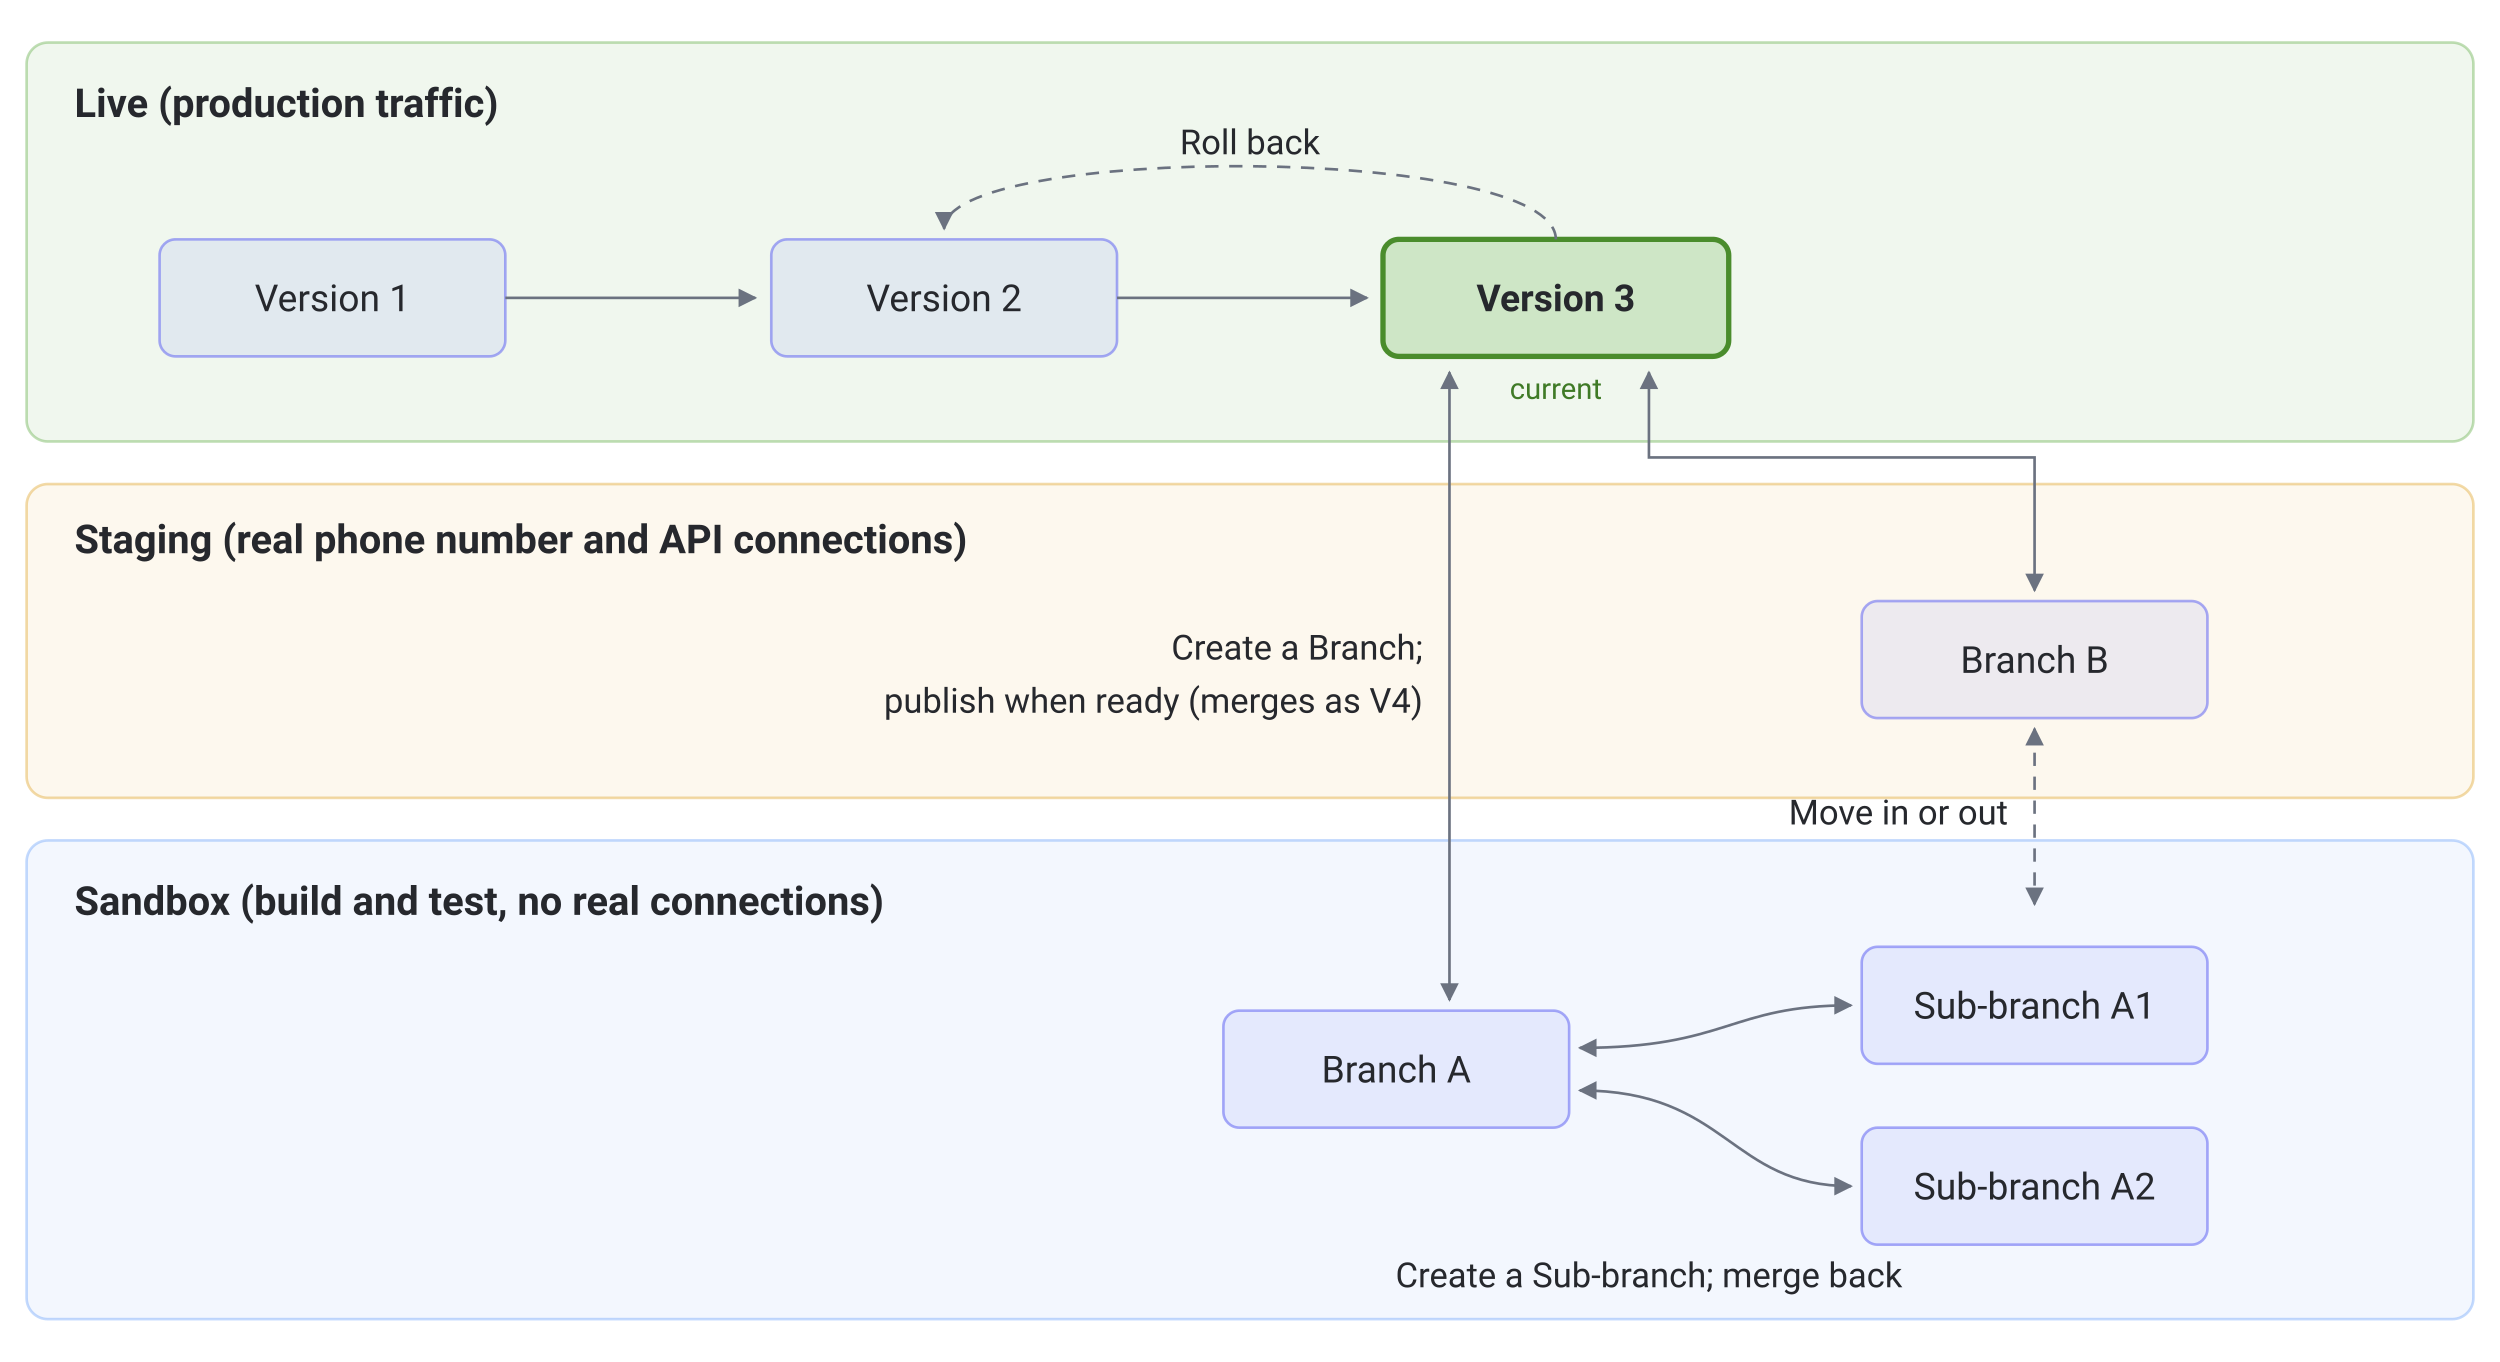
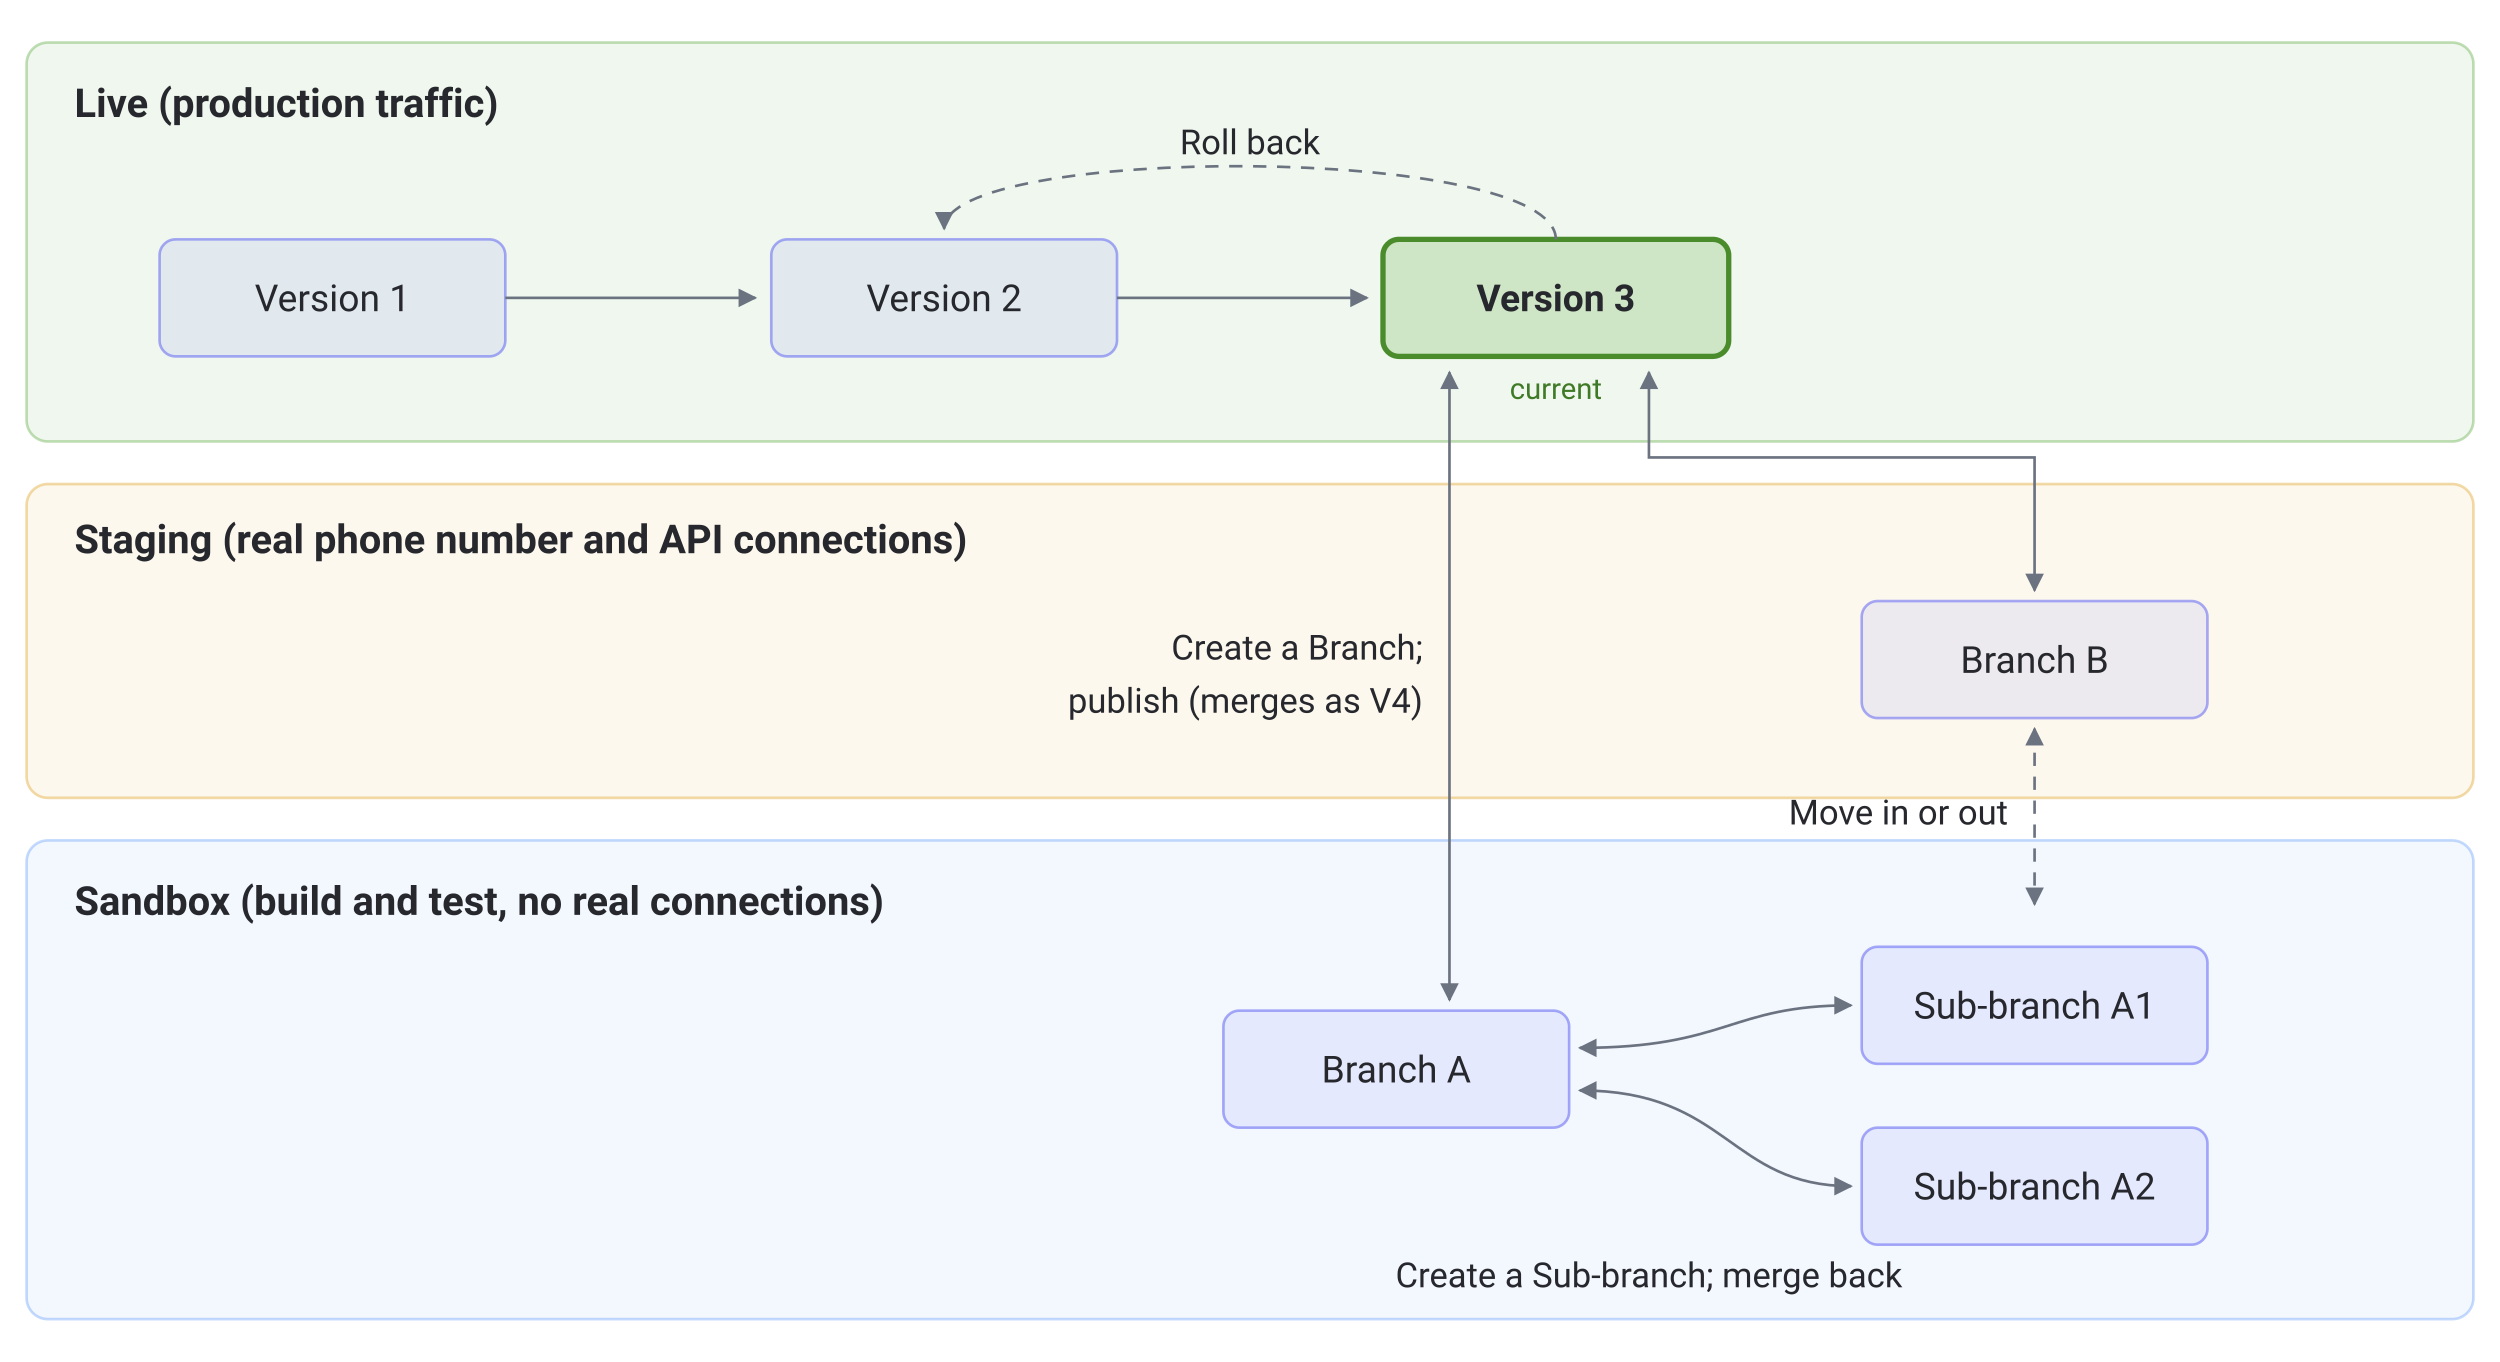
<svg xmlns="http://www.w3.org/2000/svg" viewBox="0 0 940 512" font-family="ui-sans-serif, system-ui, -apple-system, 'Segoe UI', Roboto, Helvetica, Arial, sans-serif">
  <defs>
    <marker id="arr" viewBox="0 0 10 10" refX="9" refY="5" markerWidth="7" markerHeight="7" orient="auto-start-reverse">
      <path d="M 0 0 L 10 5 L 0 10 z" fill="#6b7280" />
    </marker>
  </defs>
  <rect x="10" y="16" width="920" height="150" rx="8" fill="rgba(74,160,44,0.08)" stroke="rgba(74,160,44,0.35)" />
  <rect x="10" y="182" width="920" height="118" rx="8" fill="rgba(217,150,6,0.07)" stroke="rgba(217,150,6,0.35)" />
  <rect x="10" y="316" width="920" height="180" rx="8" fill="rgba(59,130,246,0.06)" stroke="rgba(59,130,246,0.30)" />
  <text x="28" y="44" font-size="15" font-weight="600" fill="#26282d">Live (production traffic)</text>
  <text x="28" y="208" font-size="15" font-weight="600" fill="#26282d">Staging (real phone number and API connections)</text>
  <text x="28" y="344" font-size="15" font-weight="600" fill="#26282d">Sandbox (build and test, no real connections)</text>
  <rect x="60" y="90" width="130" height="44" rx="6" fill="rgba(99,102,241,0.10)" stroke="rgba(99,102,241,0.55)" />
  <rect x="290" y="90" width="130" height="44" rx="6" fill="rgba(99,102,241,0.10)" stroke="rgba(99,102,241,0.55)" />
  <rect x="520" y="90" width="130" height="44" rx="6" fill="rgba(74,160,44,0.20)" stroke="#4a8c2c" stroke-width="2" />
  <text x="125" y="117" font-size="14" text-anchor="middle" fill="#26282d">Version 1</text>
  <text x="355" y="117" font-size="14" text-anchor="middle" fill="#26282d">Version 2</text>
  <text x="585" y="117" font-size="14" font-weight="600" text-anchor="middle" fill="#26282d">Version 3</text>
  <text x="585" y="150" font-size="11" text-anchor="middle" fill="#3f7a26">current</text>
  <line x1="190" y1="112" x2="284" y2="112" stroke="#6b7280" marker-end="url(#arr)" />
  <line x1="420" y1="112" x2="514" y2="112" stroke="#6b7280" marker-end="url(#arr)" />
  <path d="M 585 90 C 585 54, 355 54, 355 86" fill="none" stroke="#6b7280" stroke-dasharray="5 4" marker-end="url(#arr)" />
  <text x="470" y="58" font-size="13" text-anchor="middle" fill="#26282d">Roll back</text>
  <rect x="700" y="226" width="130" height="44" rx="6" fill="rgba(99,102,241,0.10)" stroke="rgba(99,102,241,0.55)" />
  <text x="765" y="253" font-size="14" text-anchor="middle" fill="#26282d">Branch B</text>
  <path d="M 765 222 L 765 172 L 620 172 L 620 140" fill="none" stroke="#6b7280" marker-start="url(#arr)" marker-end="url(#arr)" />
  <line x1="765" y1="274" x2="765" y2="340" stroke="#6b7280" stroke-dasharray="5 4" marker-start="url(#arr)" marker-end="url(#arr)" />
  <text x="755" y="310" font-size="13" text-anchor="end" fill="#26282d">Move in or out</text>
  <rect x="460" y="380" width="130" height="44" rx="6" fill="rgba(99,102,241,0.10)" stroke="rgba(99,102,241,0.55)" />
  <rect x="700" y="356" width="130" height="44" rx="6" fill="rgba(99,102,241,0.10)" stroke="rgba(99,102,241,0.55)" />
  <rect x="700" y="424" width="130" height="44" rx="6" fill="rgba(99,102,241,0.10)" stroke="rgba(99,102,241,0.55)" />
  <text x="525" y="407" font-size="14" text-anchor="middle" fill="#26282d">Branch A</text>
  <text x="765" y="383" font-size="14" text-anchor="middle" fill="#26282d">Sub-branch A1</text>
  <text x="765" y="451" font-size="14" text-anchor="middle" fill="#26282d">Sub-branch A2</text>
  <path d="M 594 394 C 650 394, 650 378, 696 378" fill="none" stroke="#6b7280" marker-start="url(#arr)" marker-end="url(#arr)" />
  <path d="M 594 410 C 650 410, 650 446, 696 446" fill="none" stroke="#6b7280" marker-start="url(#arr)" marker-end="url(#arr)" />
  <text x="620" y="484" font-size="13" text-anchor="middle" fill="#26282d">Create a Sub-branch; merge back</text>
  <path d="M 545 140 L 545 376" fill="none" stroke="#6b7280" marker-start="url(#arr)" marker-end="url(#arr)" />
  <text x="535" y="248" font-size="13" text-anchor="end" fill="#26282d">Create a Branch;</text>
-   <text x="535" y="268" font-size="13" text-anchor="end" fill="#26282d">publish when ready (merges as V4)</text>
+   <text x="535" y="268" font-size="13" text-anchor="end" fill="#26282d">publish (merges as V4)</text>
</svg>
